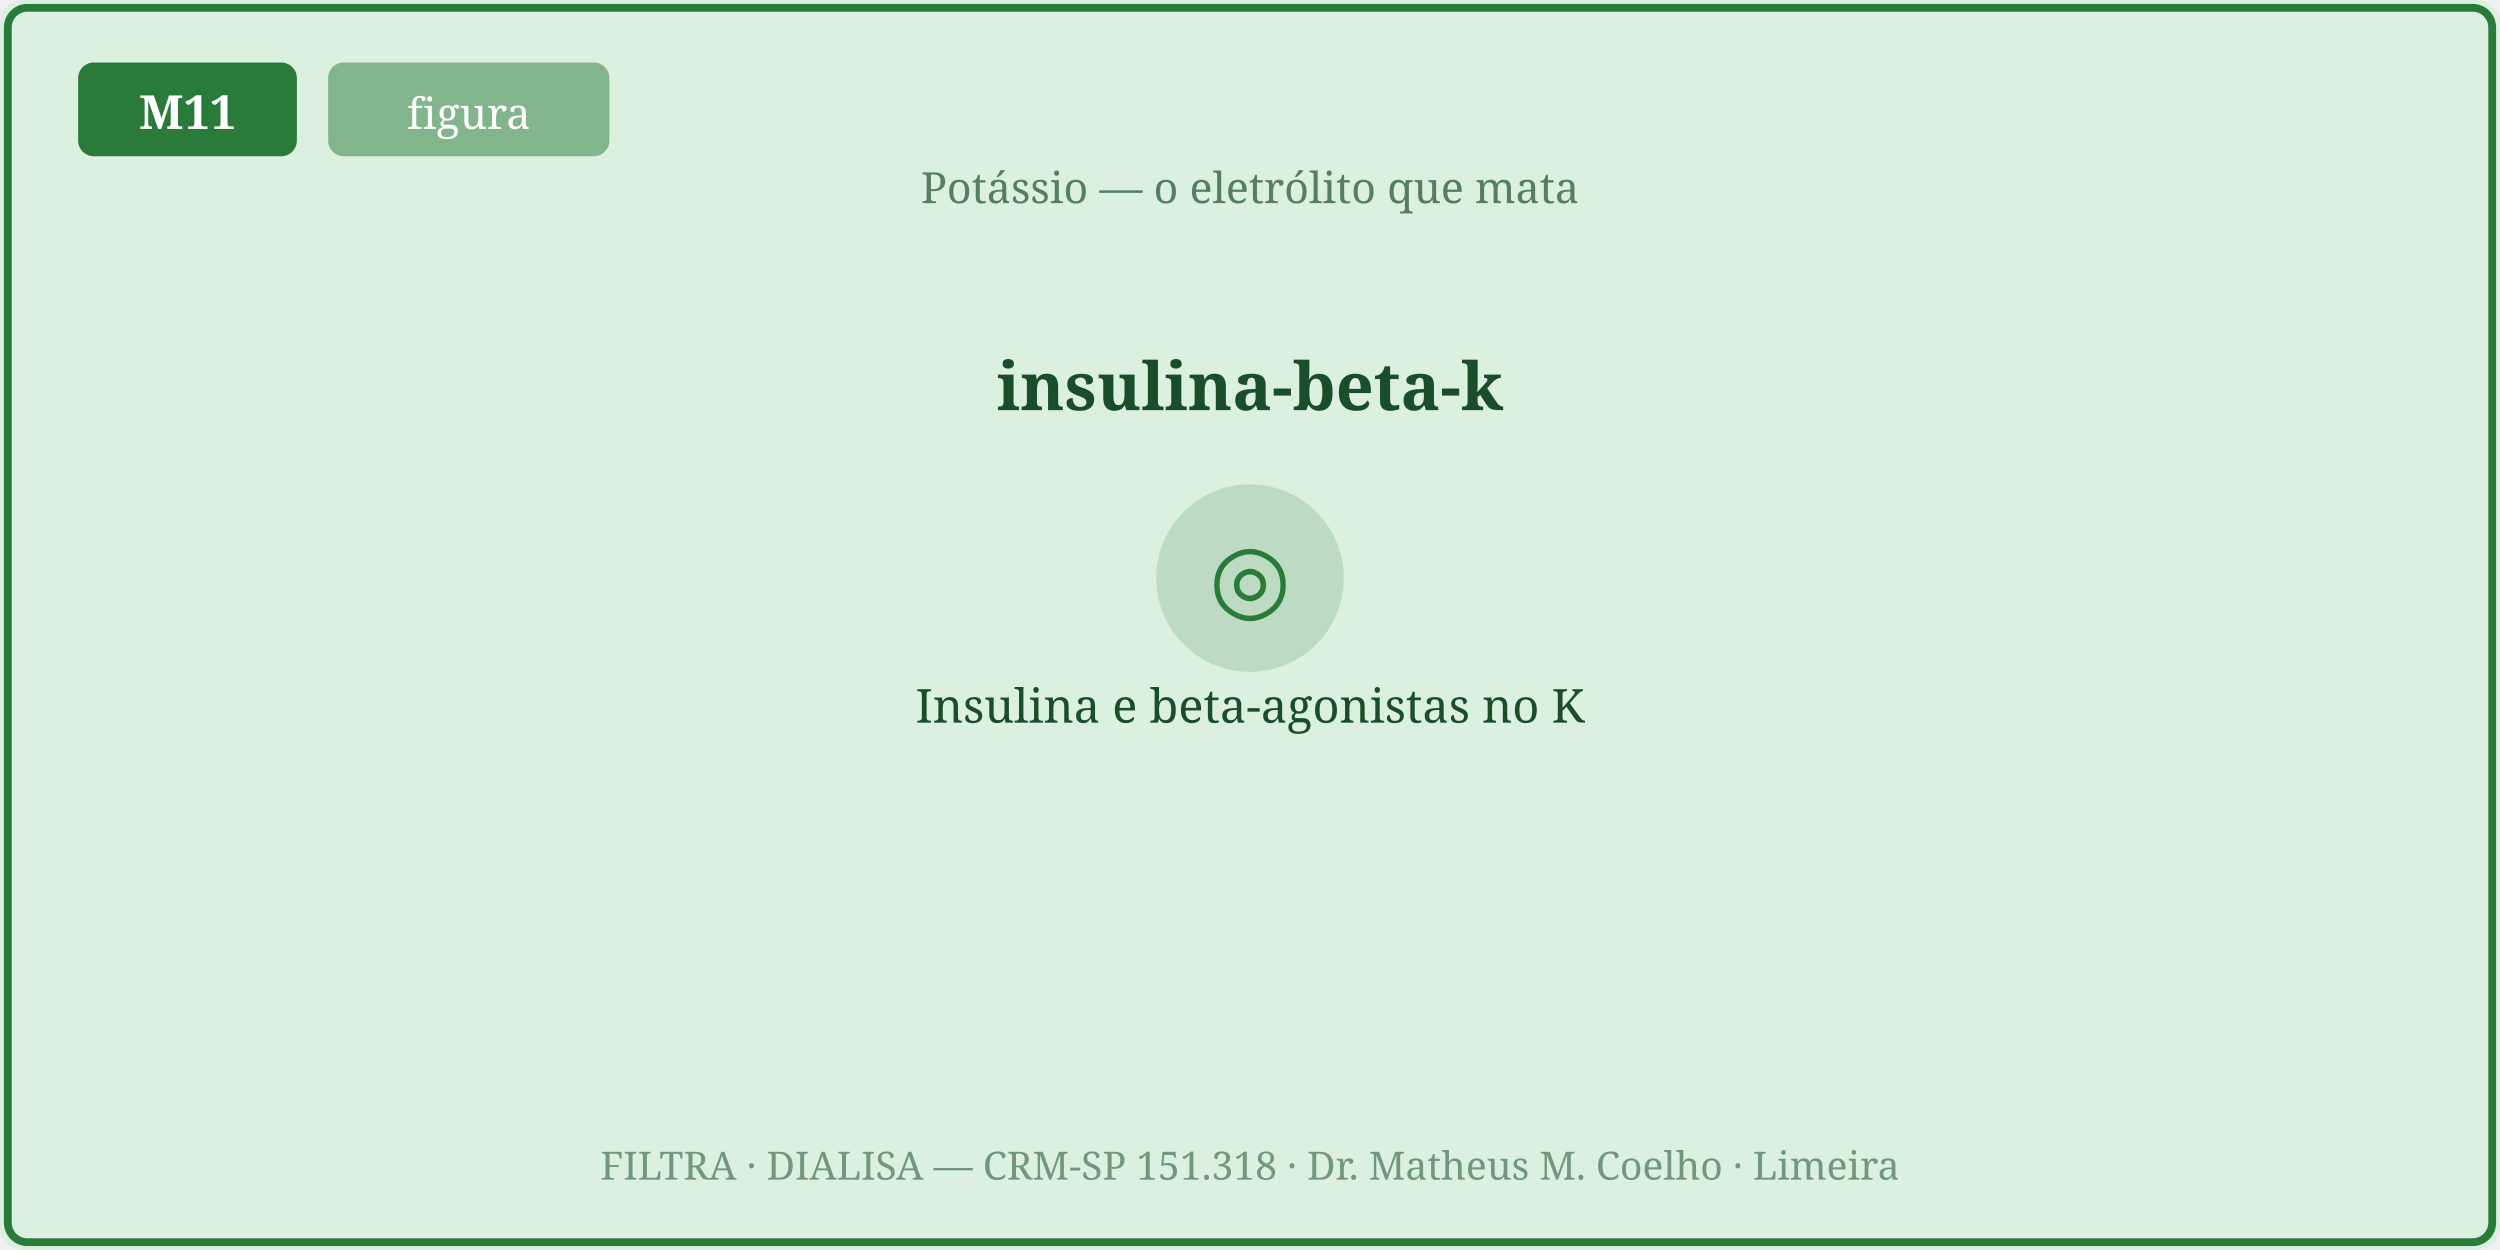
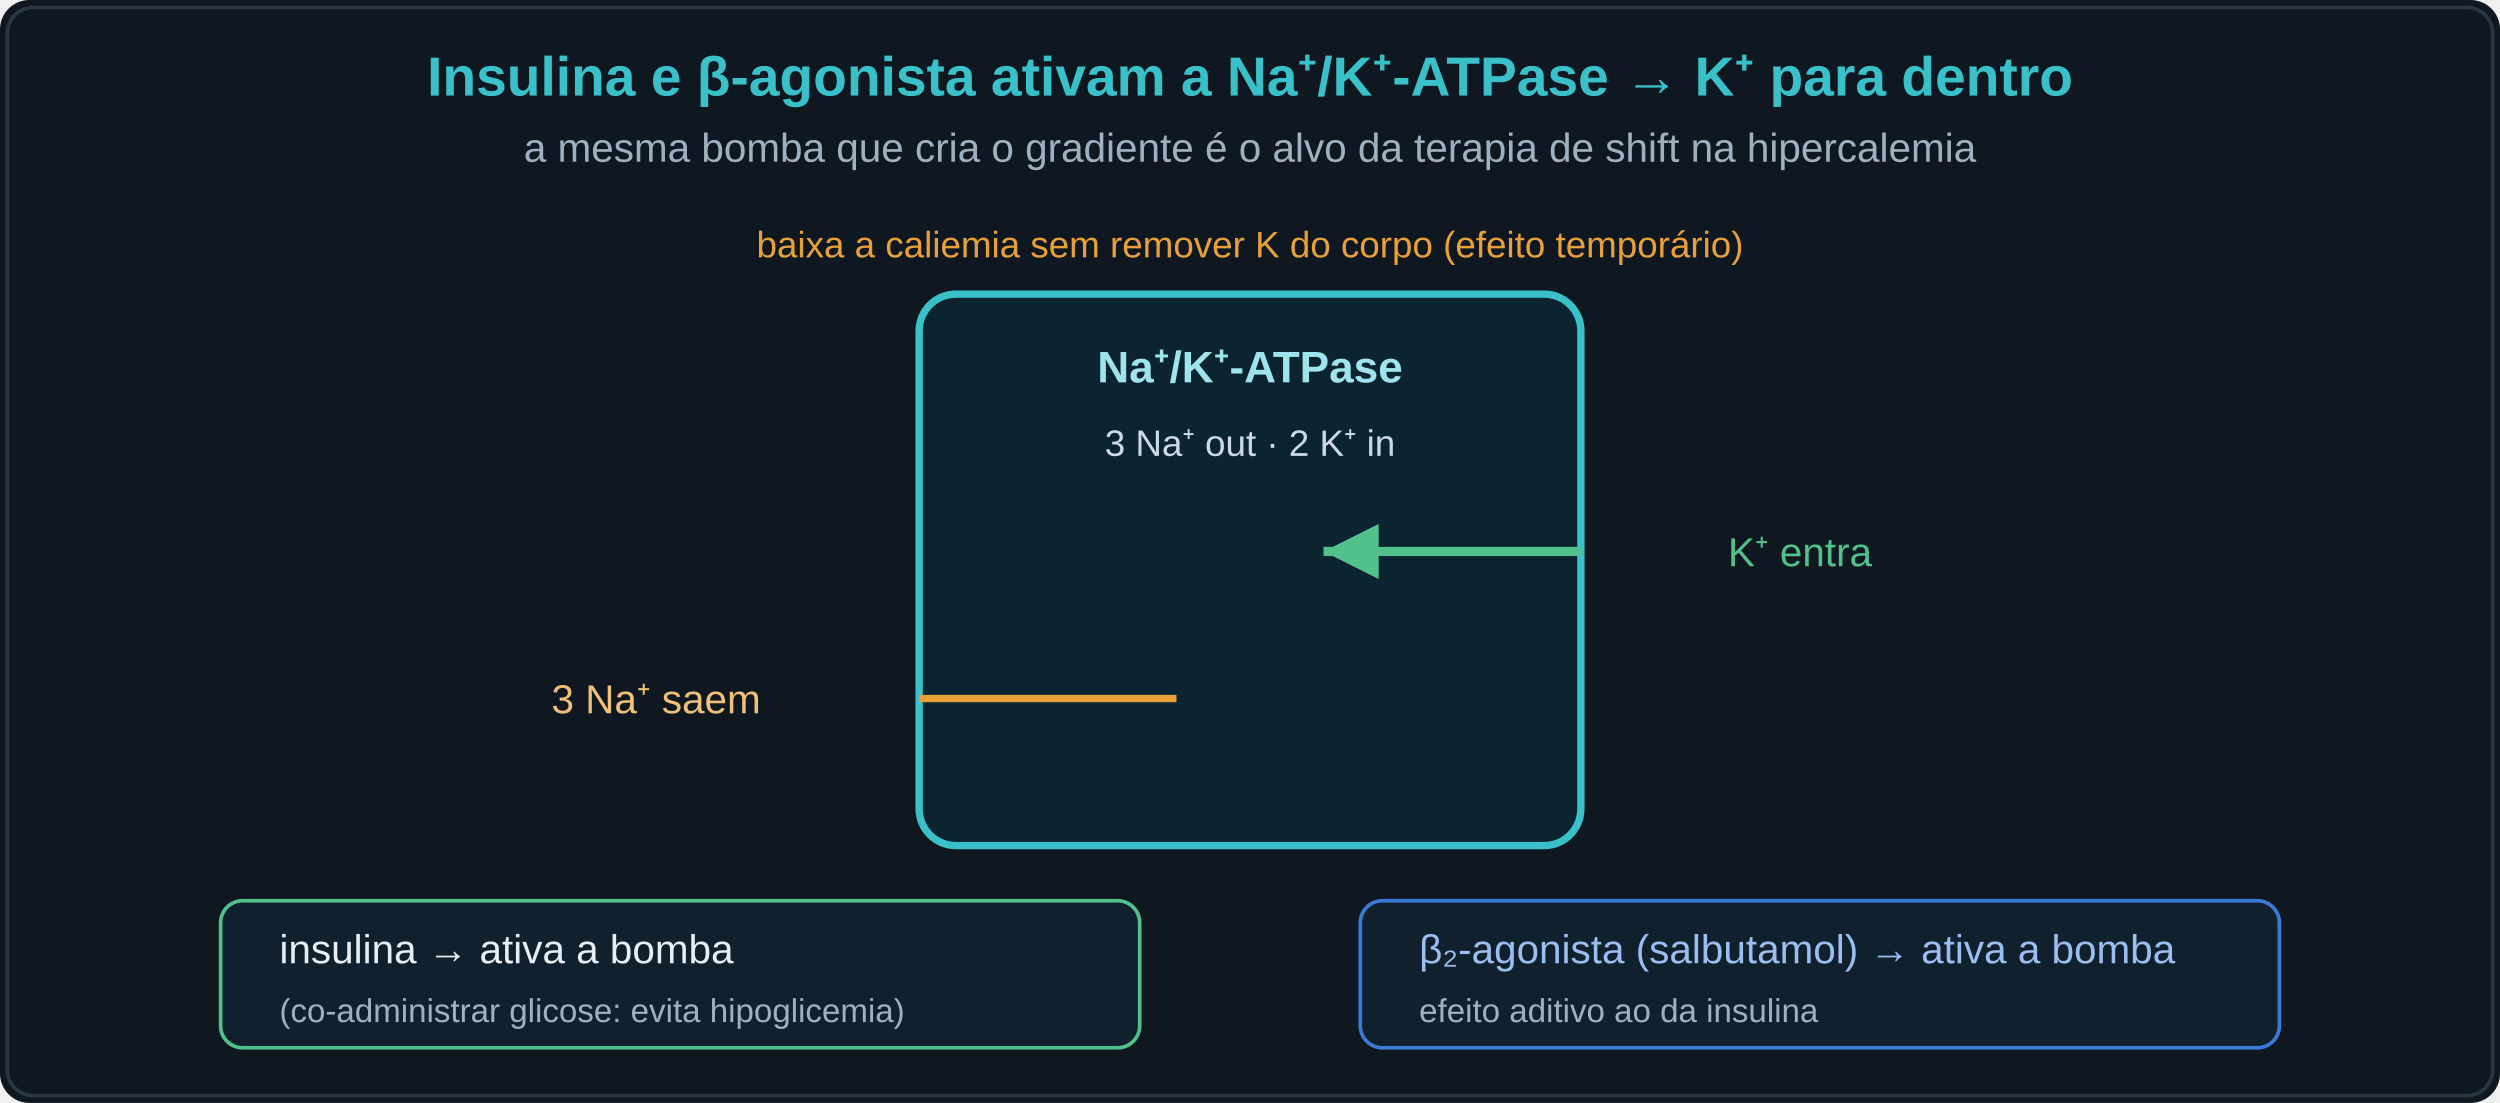
- <svg xmlns="http://www.w3.org/2000/svg" viewBox="0 0 640 320" font-family="Georgia,serif">
-   <rect width="640" height="320" fill="#dcf0e0" rx="6" />
-   <rect x="2" y="2" width="636" height="316" rx="5" fill="none" stroke="#2a7a3a" stroke-width="2" />
-   <rect x="20" y="16" width="56" height="24" rx="4" fill="#2a7a3a" />
-   <text x="48" y="33" text-anchor="middle" font-size="12" font-weight="bold" fill="white">M11</text>
-   <rect x="84" y="16" width="72" height="24" rx="4" fill="#2a7a3a" opacity="0.5" />
-   <text x="120" y="33" text-anchor="middle" font-size="11" fill="white">figura</text>
-   <text x="320" y="52" text-anchor="middle" font-size="11" fill="#1a4e2a" opacity="0.7">Potássio — o eletrólito que mata</text>
-   <text x="320" y="105" text-anchor="middle" font-size="17" font-weight="bold" fill="#1a4e2a">insulina-beta-k</text>
-   <circle cx="320" cy="148" r="24" fill="#2a7a3a" opacity="0.18" />
-   <text x="320" y="156" text-anchor="middle" font-size="24" fill="#2a7a3a">◎</text>
-   <text x="320" y="185" text-anchor="middle" font-size="12" fill="#1a4e2a">Insulina e beta-agonistas no K</text>
-   <text x="320" y="302" text-anchor="middle" font-size="10" fill="#1a4e2a" opacity="0.55">FILTRA · DIALISA — CRM-SP 151.318 · Dr. Matheus M. Coelho · Limeira</text>
+ <svg xmlns="http://www.w3.org/2000/svg" viewBox="0 0 680 300" font-family="system-ui,Arial,sans-serif">
+   <defs>
+     <marker id="a" markerWidth="9" markerHeight="9" refX="6" refY="3" orient="auto">
+       <path d="M0,0 L6,3 L0,6 z" fill="#52c08a" />
+     </marker>
+   </defs>
+   <rect width="680" height="300" rx="8" fill="#0f1720" />
+   <rect x="2" y="2" width="676" height="296" rx="7" fill="none" stroke="#283642" />
+   <text x="340" y="26" text-anchor="middle" font-size="15" font-weight="bold" fill="#39c0c8">Insulina e β-agonista ativam a Na⁺/K⁺-ATPase → K⁺ para dentro</text>
+   <text x="340" y="44" text-anchor="middle" font-size="11" fill="#9fb1c0">a mesma bomba que cria o gradiente é o alvo da terapia de shift na hipercalemia</text>
+   <rect x="250" y="80" width="180" height="150" rx="10" fill="#0c2330" stroke="#39c0c8" stroke-width="2" />
+   <text x="340" y="104" text-anchor="middle" font-size="12" fill="#9fe3ec" font-weight="bold">Na⁺/K⁺-ATPase</text>
+   <text x="340" y="124" text-anchor="middle" font-size="10" fill="#cdd9e3">3 Na⁺ out · 2 K⁺ in</text>
+   <line x1="430" y1="150" x2="360" y2="150" stroke="#52c08a" stroke-width="2.5" marker-end="url(#a)" />
+   <text x="470" y="154" font-size="11" fill="#52c08a">K⁺ entra</text>
+   <line x1="250" y1="190" x2="320" y2="190" stroke="#e8a13a" stroke-width="2" />
+   <text x="150" y="194" font-size="11" fill="#f0c078">3 Na⁺ saem</text>
+   <g font-size="11" fill="#e7eef4">
+     <rect x="60" y="245" width="250" height="40" rx="6" fill="#10202c" stroke="#52c08a" />
+     <text x="76" y="262">insulina → ativa a bomba</text>
+     <text x="76" y="278" fill="#9fb1c0" font-size="9">(co-administrar glicose: evita hipoglicemia)</text>
+     <rect x="370" y="245" width="250" height="40" rx="6" fill="#10202c" stroke="#3a7bd5" />
+     <text x="386" y="262" fill="#9bbef0">β₂-agonista (salbutamol) → ativa a bomba</text>
+     <text x="386" y="278" fill="#9fb1c0" font-size="9">efeito aditivo ao da insulina</text>
+   </g>
+   <text x="340" y="70" text-anchor="middle" font-size="10" fill="#e8a13a">baixa a caliemia sem remover K do corpo (efeito temporário)</text>
</svg>
